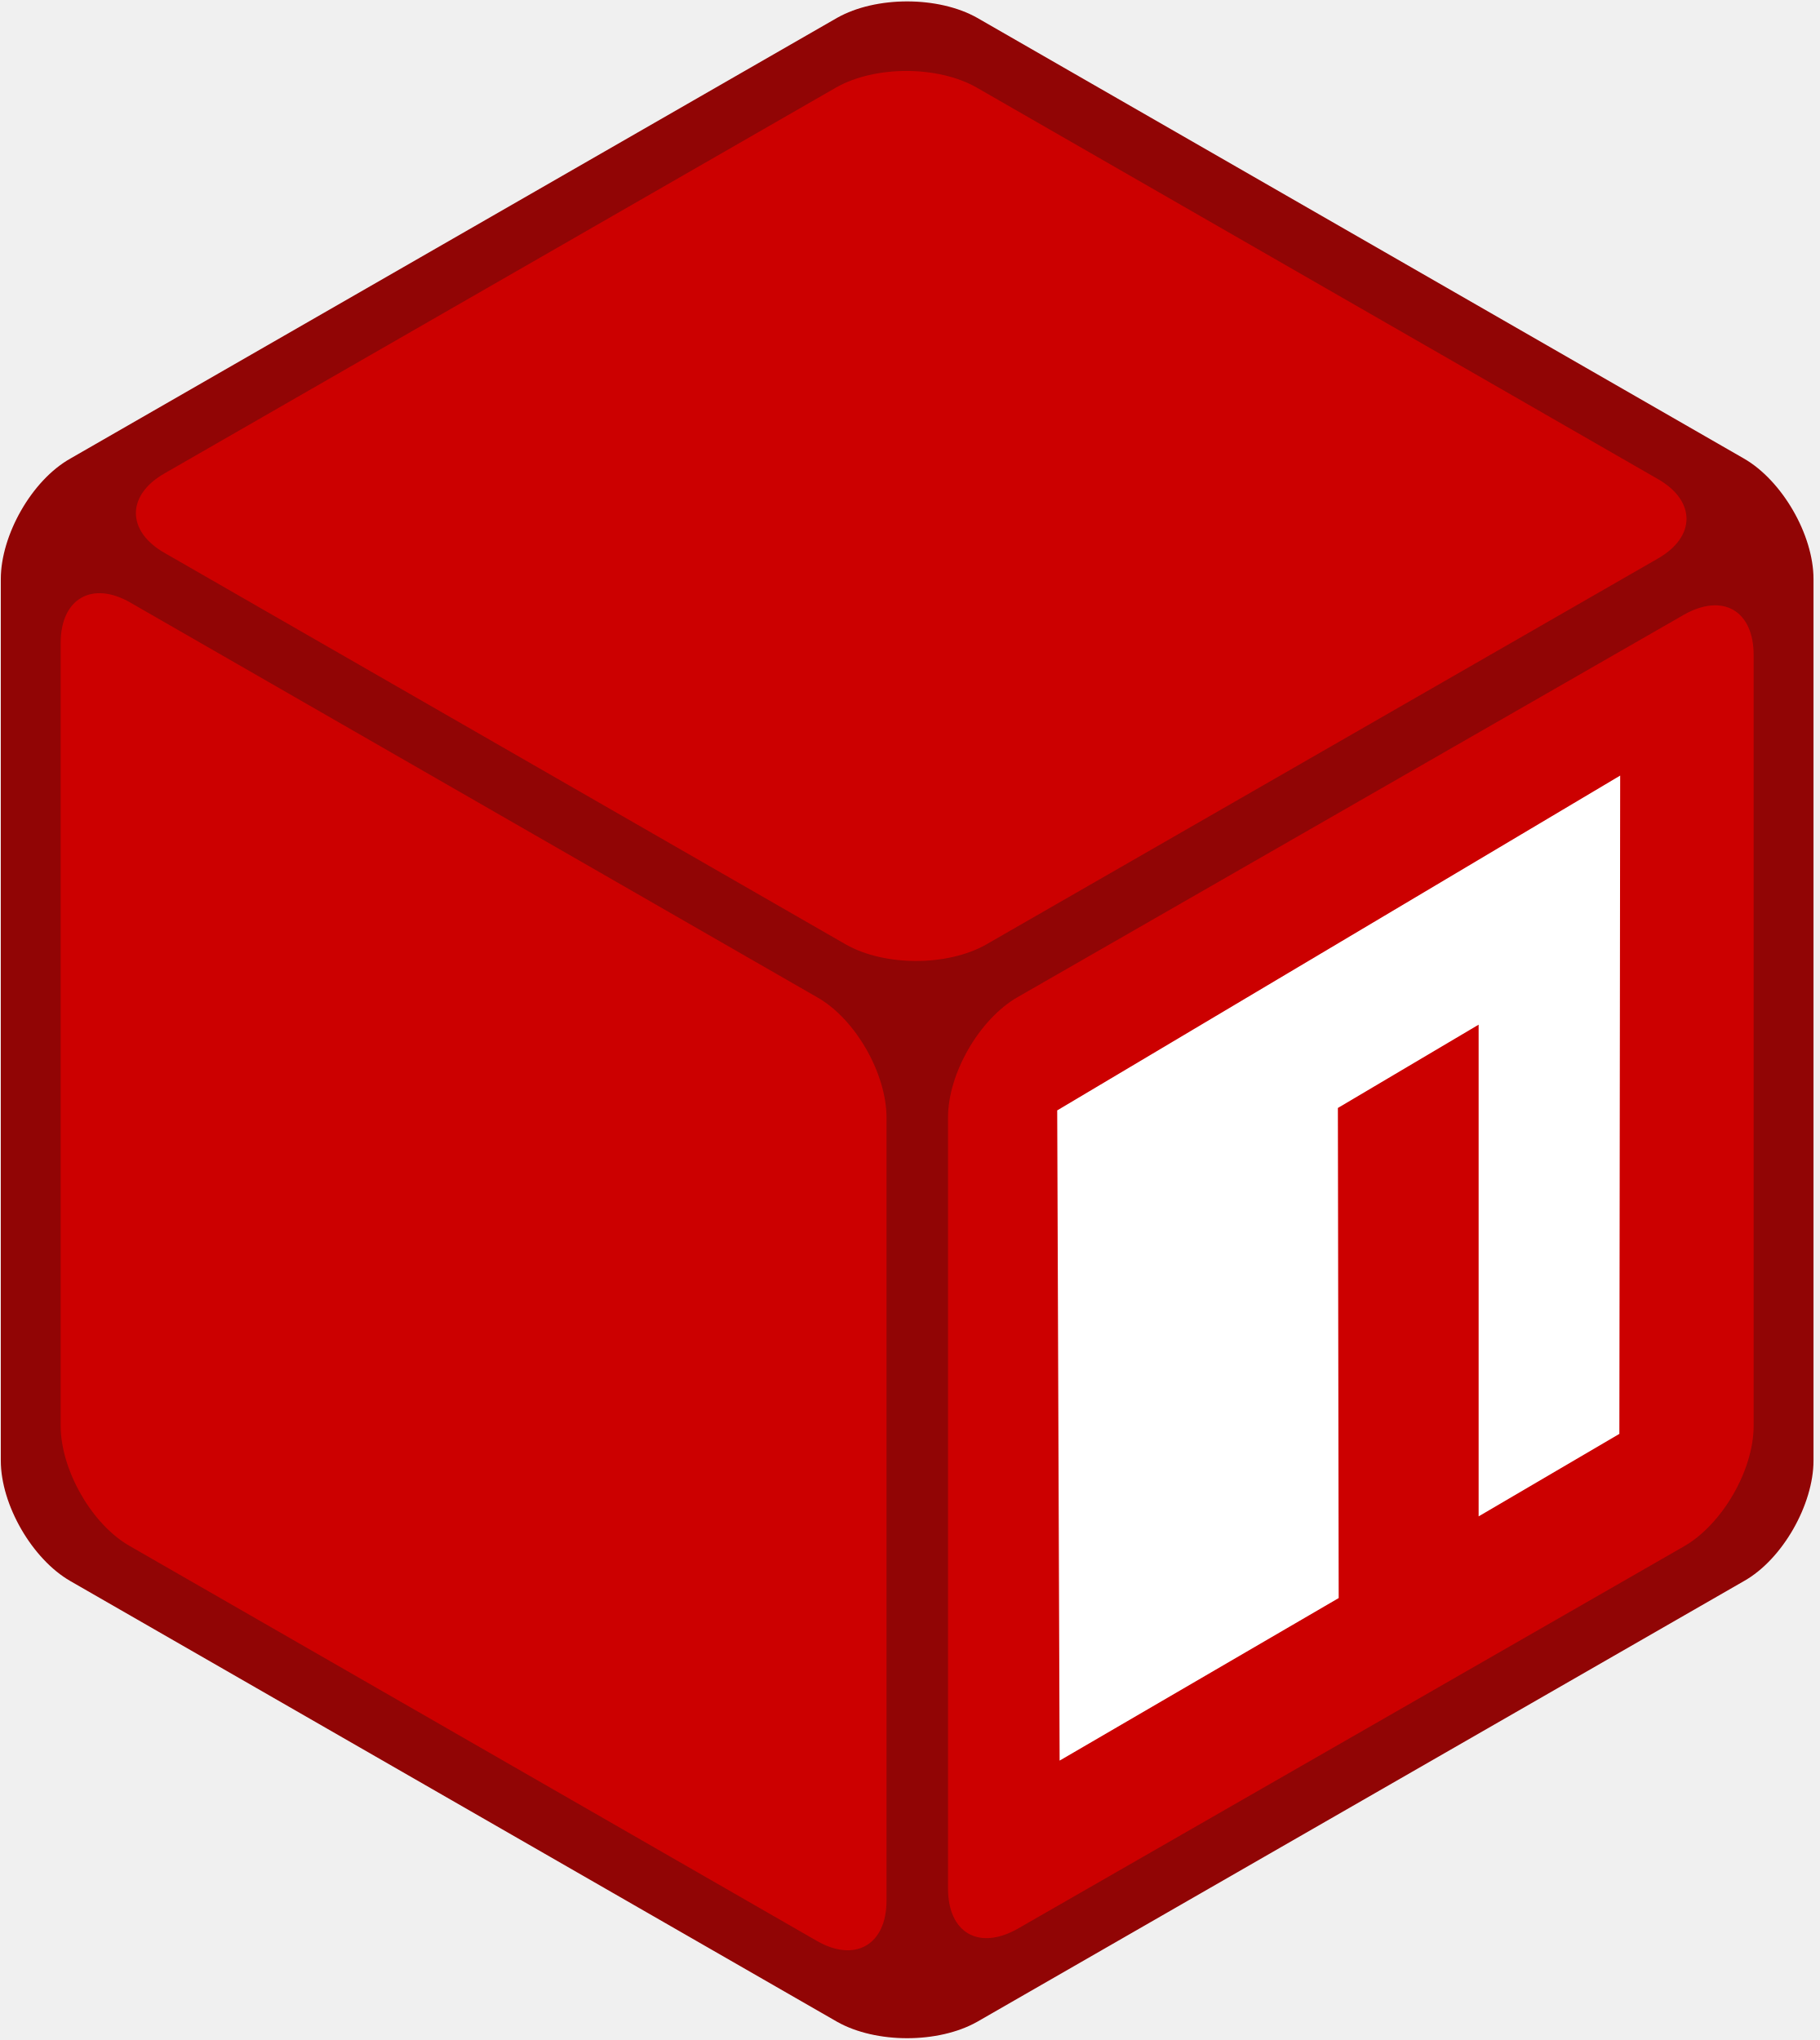
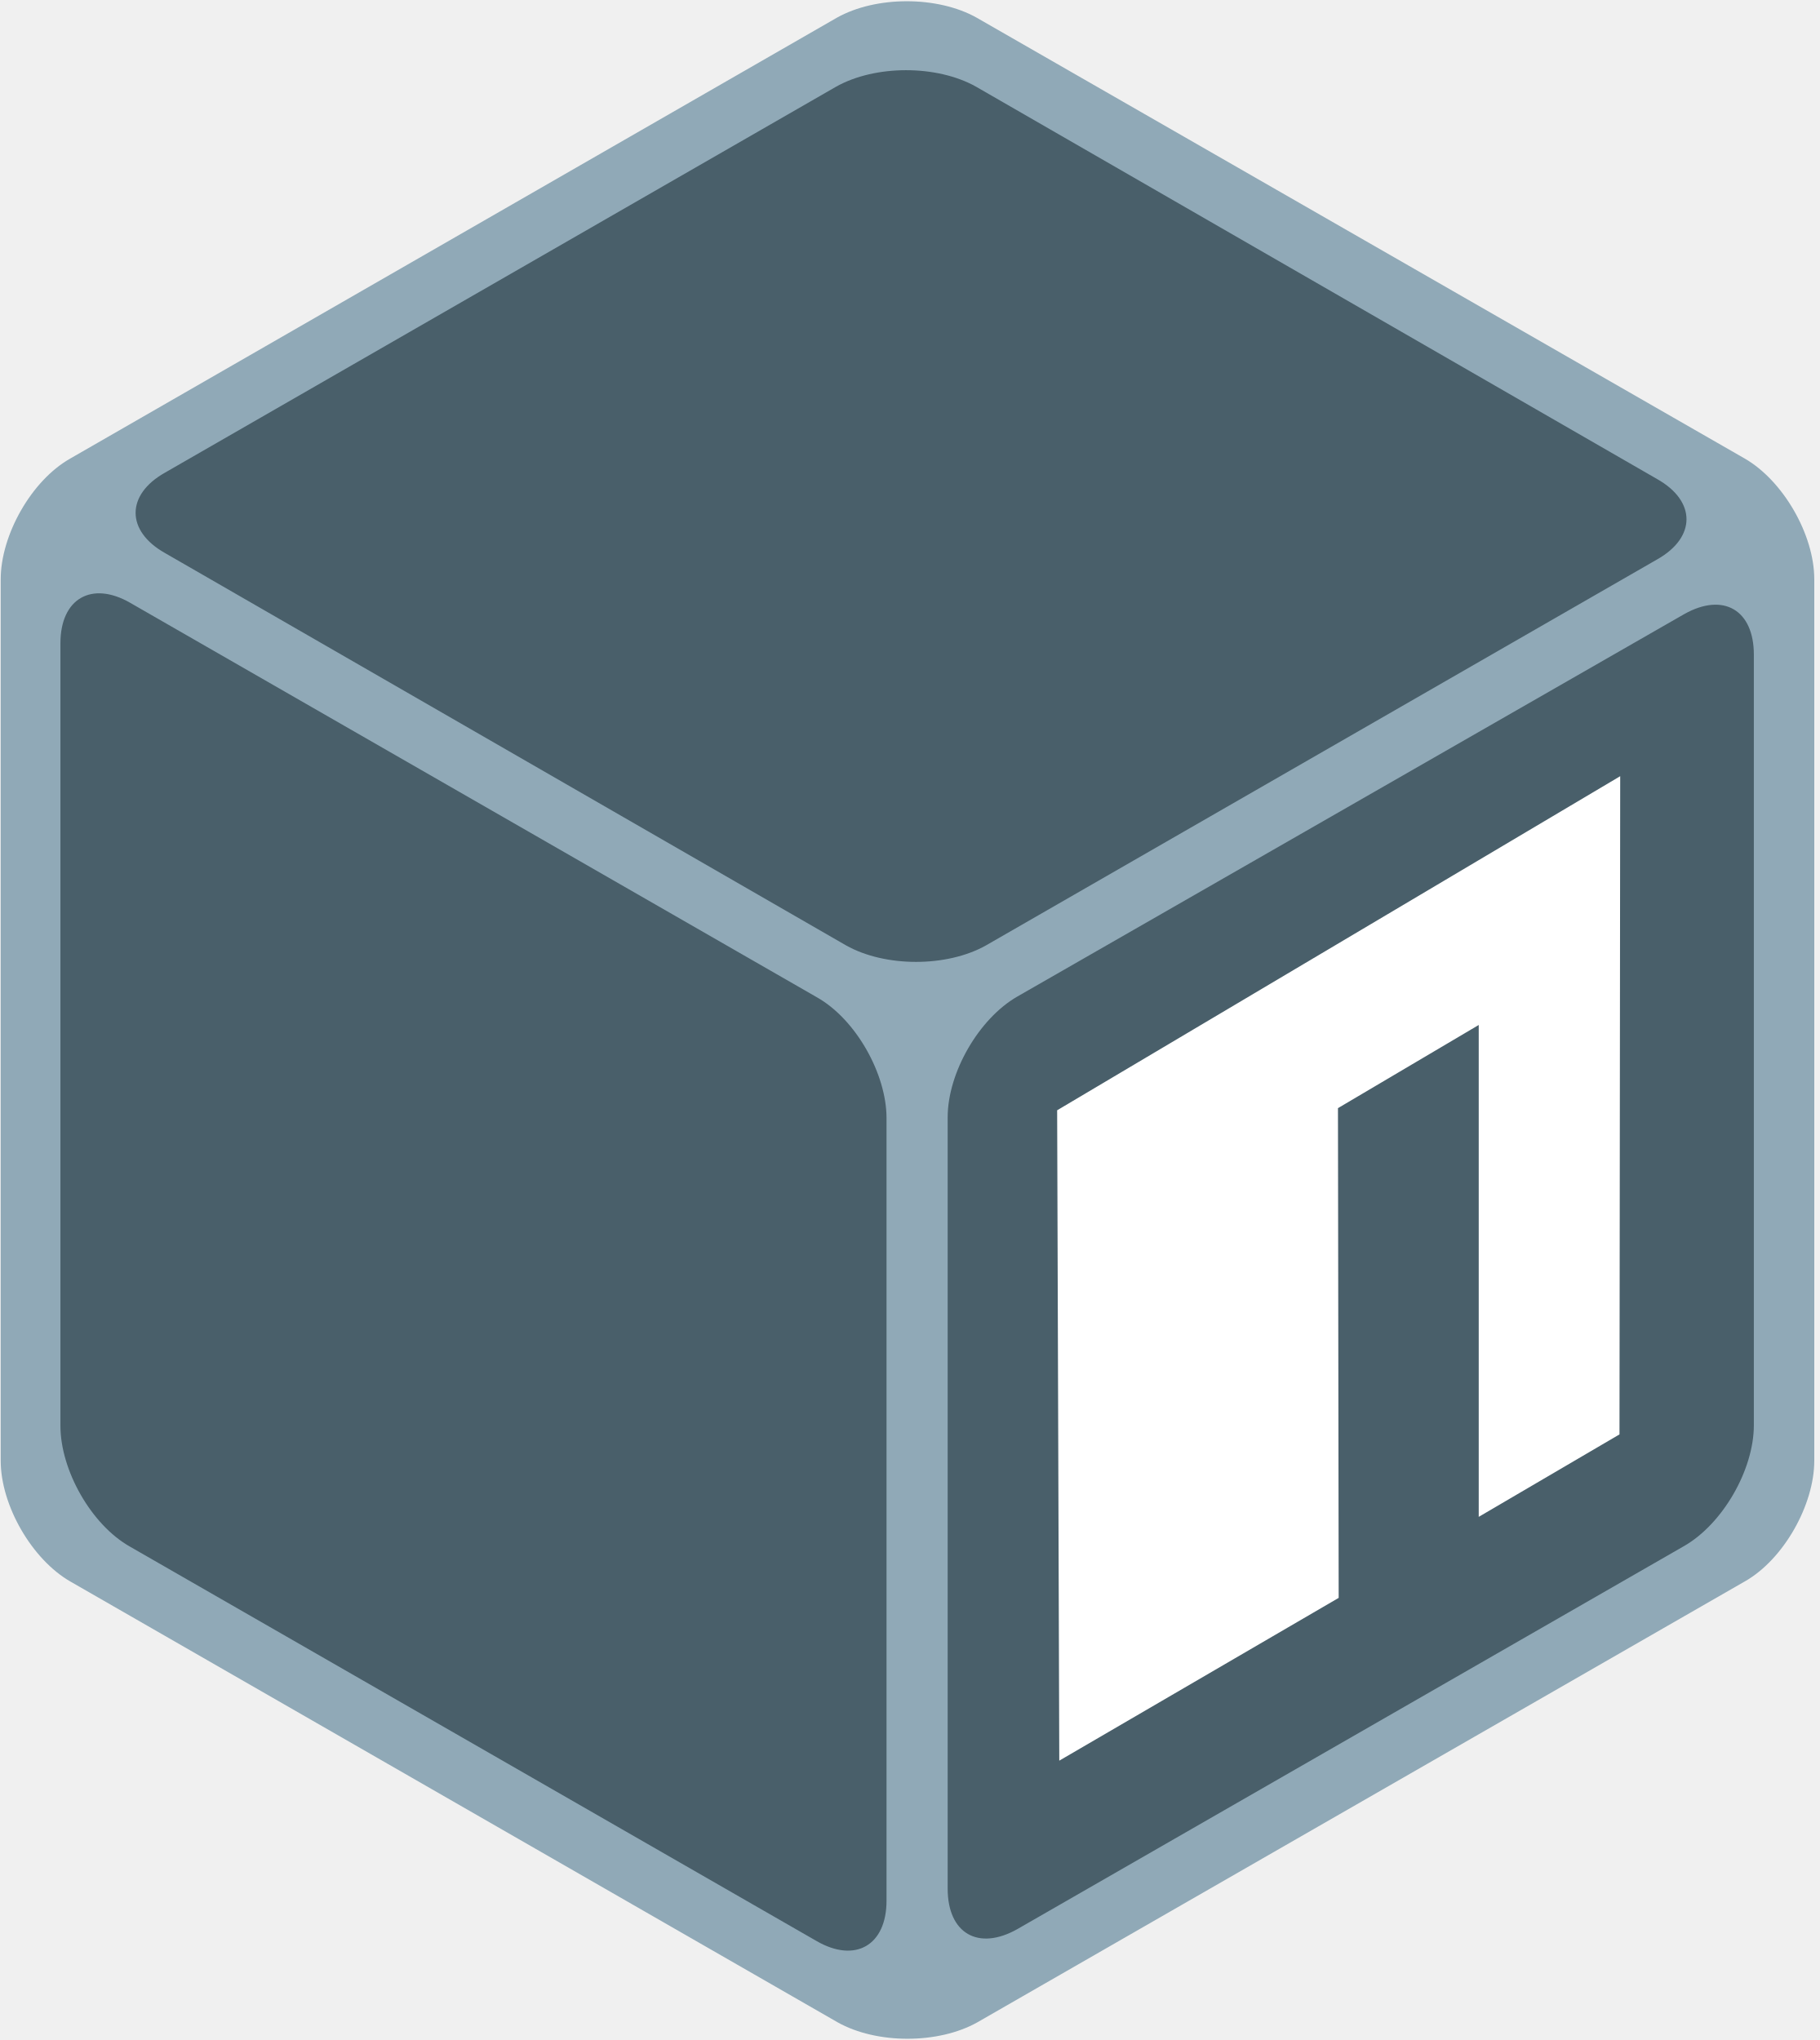
- <svg xmlns="http://www.w3.org/2000/svg" width="256px" height="287px" viewBox="0 0 256 287" version="1.1" preserveAspectRatio="xMidYMid">
-   <g>
-     <path d="M7.964,72.363 L129.707,1.479 L251.449,72.363 L251.449,214.016 L129.707,284.9 L7.964,214.016 L7.964,72.363 Z" fill="#CC0000" />
-     <path d="M133.12,143.132 L246.329,77.938 L250.88,209.351 L133.12,280.462 L133.12,143.132 Z" fill="#FFFFFF" />
-     <path d="M248.036,73.956 L247.694,213.22 L129.593,281.714 L129.024,144.839 L248.036,73.956 L248.036,73.956 Z M148.708,156.217 L149.049,247.694 L188.302,224.825 L188.188,155.876 L207.986,144.156 L207.986,213.333 L227.783,201.728 L227.897,109.113 L148.708,156.217 L148.708,156.217 Z" fill="#CC0000" />
-     <path d="M137.444,2.503 C131.982,-0.569 123.221,-0.569 117.76,2.503 L9.899,64.512 C4.437,67.584 0.114,75.321 0.114,81.465 L0.114,205.483 C0.114,211.74 4.551,219.364 9.899,222.436 L117.76,284.444 C123.221,287.516 131.982,287.516 137.444,284.444 L245.305,222.436 C250.766,219.364 255.09,211.627 255.09,205.483 L255.09,81.465 C255.09,75.207 250.652,67.584 245.305,64.512 L137.444,2.503 L137.444,2.503 Z M233.131,67.356 C238.592,70.428 238.592,75.548 233.131,78.62 L138.695,132.892 C133.234,135.964 124.473,135.964 119.012,132.892 L23.211,77.824 C17.749,74.752 17.749,69.632 23.211,66.56 L117.646,12.288 C123.108,9.216 131.868,9.216 137.33,12.288 L233.131,67.356 L233.131,67.356 Z M8.533,90.453 C8.533,84.196 12.971,81.692 18.318,84.764 L114.916,140.288 C120.377,143.36 124.7,151.097 124.7,157.241 L124.7,267.378 C124.7,273.636 120.263,276.139 114.916,273.067 L18.318,217.543 C12.857,214.471 8.533,206.734 8.533,200.59 L8.533,90.453 L8.533,90.453 Z M143.132,271.36 C137.671,274.432 133.348,271.929 133.348,265.671 L133.348,157.241 C133.348,150.983 137.785,143.36 143.132,140.288 L236.885,86.471 C242.347,83.399 246.67,85.902 246.67,92.16 L246.67,200.59 C246.67,206.848 242.233,214.471 236.885,217.543 L143.132,271.36 L143.132,271.36 Z" fill="#910505" />
-   </g>
+ <svg xmlns="http://www.w3.org/2000/svg" version="1.1" id="Layer_1" x="0px" y="0px" viewBox="0 0 256 287" style="enable-background:new 0 0 256 287;" xml:space="preserve">
+   <style type="text/css">
+ 	.st0{fill:#495F6A;}
+ 	.st1{fill:#FFFFFF;}
+ 	.st2{fill:#90A9B7;}
+ </style>
+   <path class="st0" d="M8,72.4L129.7,1.5l121.7,70.9V214l-121.7,70.9L8,214V72.4z" />
+   <path class="st1" d="M133.1,143.1l113.2-65.2l4.6,131.4l-117.8,71.1V143.1z" />
+   <path class="st0" d="M248,74l-0.3,139.3l-118.1,68.5L129,144.8L248,74L248,74z M148.7,156.2l0.3,91.5l39.3-22.9l-0.1-68.9l19.8-11.7  v69.2l19.8-11.6l0.1-92.6L148.7,156.2L148.7,156.2z" />
+   <path class="st2" d="M137.4,2.5c-5.5-3.1-14.2-3.1-19.7,0L9.9,64.5c-5.5,3.1-9.8,10.8-9.8,17v124c0,6.3,4.4,13.9,9.8,17l107.9,62  c5.5,3.1,14.2,3.1,19.7,0l107.9-62c5.5-3.1,9.8-10.8,9.8-17v-124c0-6.3-4.4-13.9-9.8-17L137.4,2.5L137.4,2.5z M233.1,67.4  c5.5,3.1,5.5,8.2,0,11.3l-94.4,54.3c-5.5,3.1-14.2,3.1-19.7,0L23.2,77.8c-5.5-3.1-5.5-8.2,0-11.3l94.4-54.3c5.5-3.1,14.2-3.1,19.7,0  L233.1,67.4L233.1,67.4z M8.5,90.5c0-6.3,4.4-8.8,9.8-5.7l96.6,55.5c5.5,3.1,9.8,10.8,9.8,17v110.1c0,6.3-4.4,8.8-9.8,5.7  l-96.6-55.5c-5.5-3.1-9.8-10.8-9.8-17V90.5L8.5,90.5z M143.1,271.4c-5.5,3.1-9.8,0.6-9.8-5.7V157.2c0-6.3,4.4-13.9,9.8-17l93.8-53.8  c5.5-3.1,9.8-0.6,9.8,5.7v108.4c0,6.3-4.4,13.9-9.8,17L143.1,271.4L143.1,271.4z" />
</svg>
